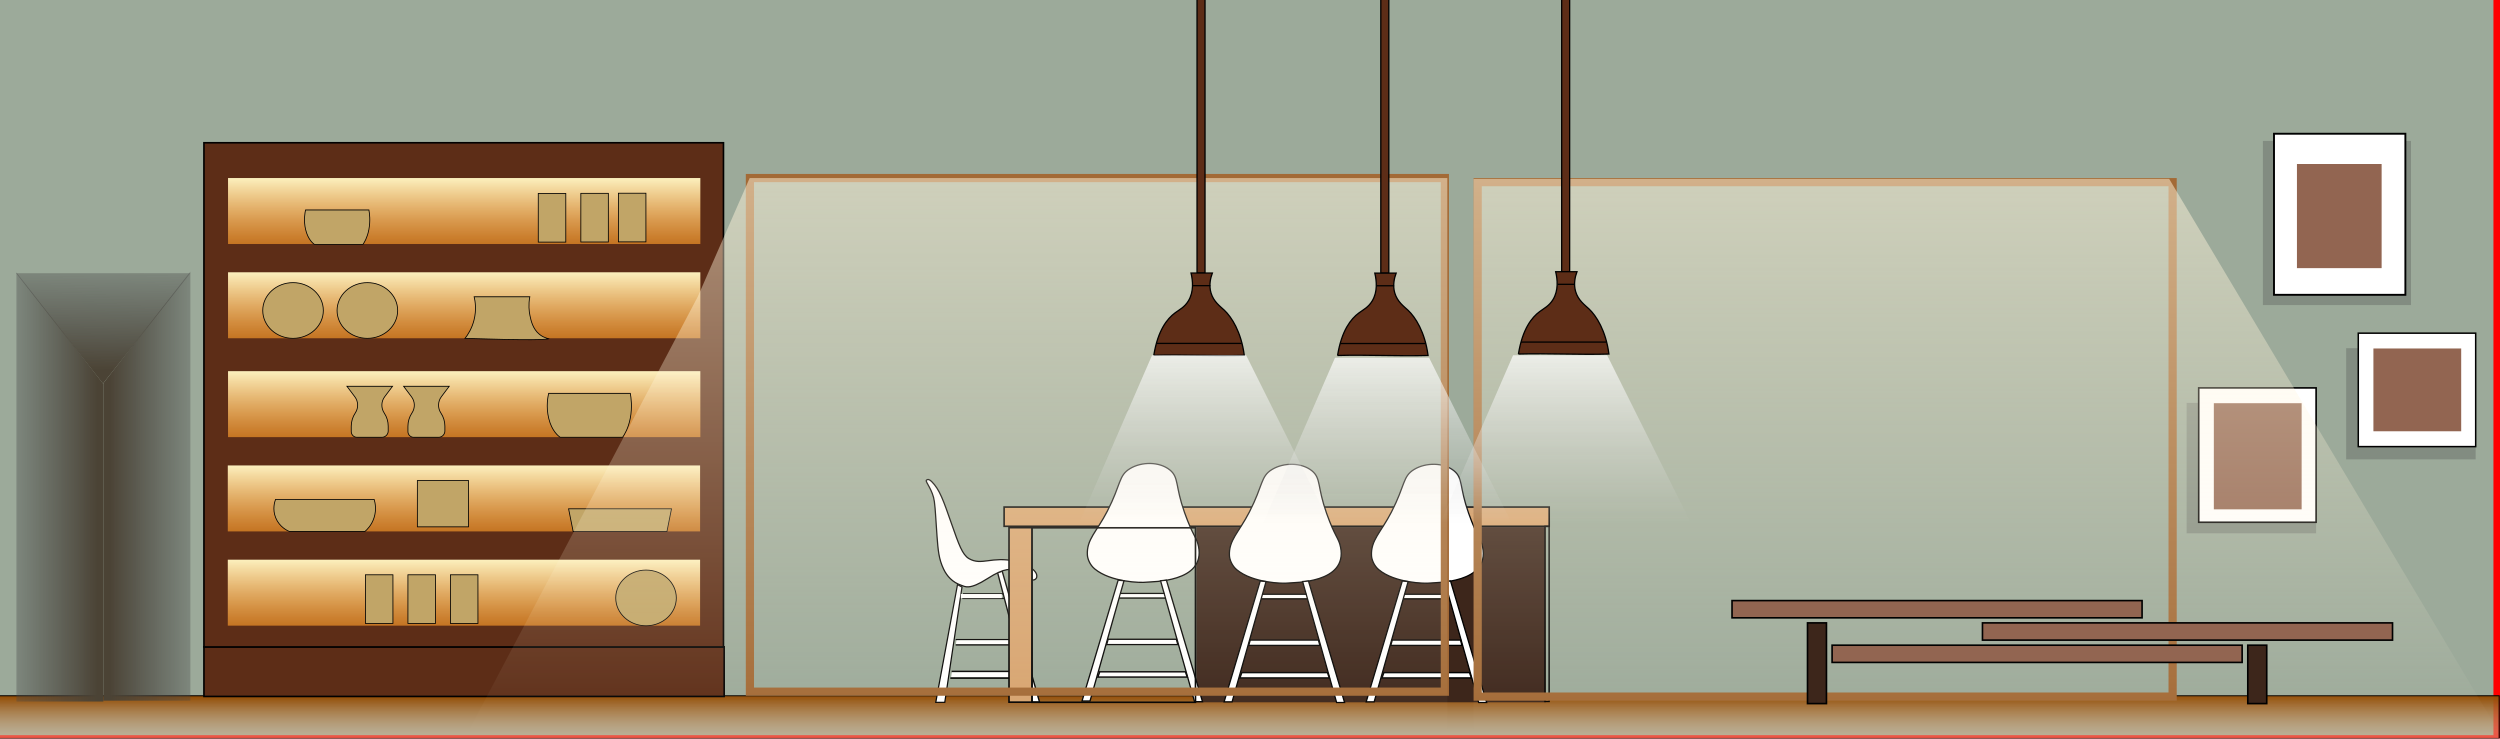
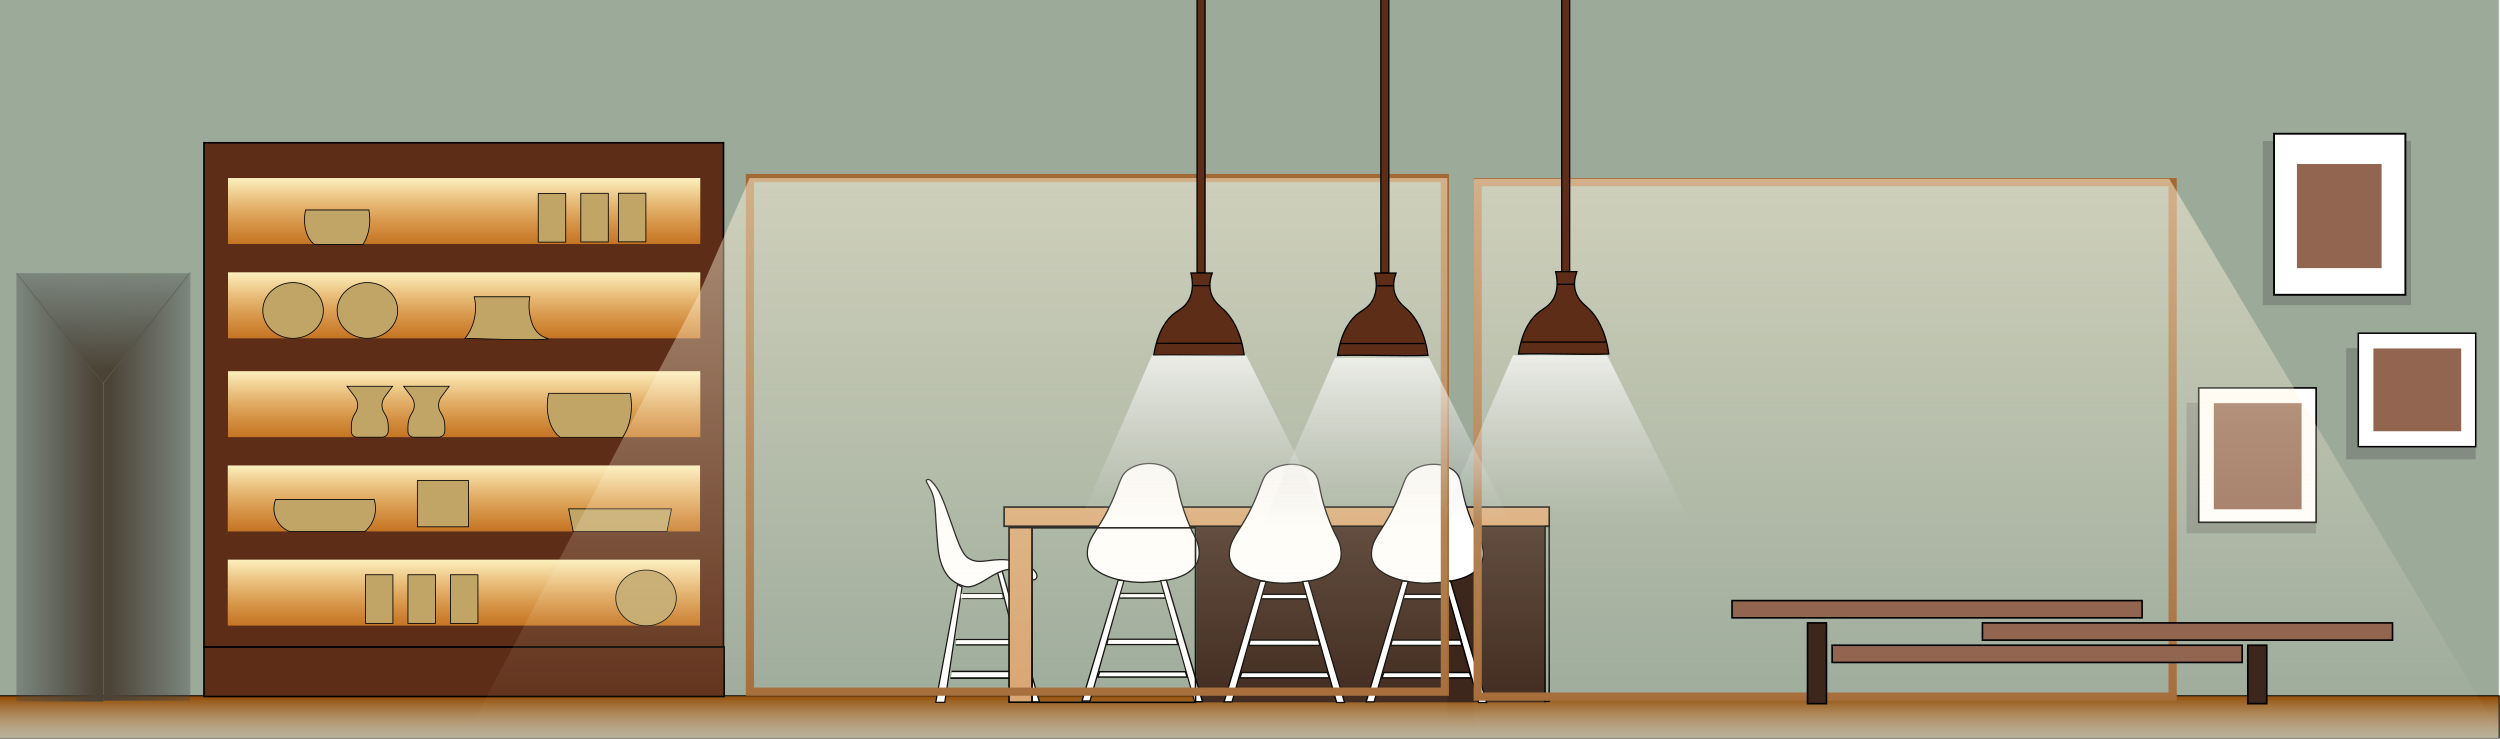
- <svg xmlns="http://www.w3.org/2000/svg" width="3047" height="900" viewBox="0 0 3047 900" fill="none">
-   <g clip-path="url(#clip0_178_132)">
-     <rect width="3047" height="900" fill="#FF0000" />
-     <rect y="-20" width="3039" height="916" fill="#9CAA9A" />
-     <path d="M3046 848H-49.113V900H3046V848Z" fill="url(#paint0_linear_178_132)" stroke="black" stroke-width="1.29" stroke-miterlimit="10" />
-     <path d="M232 331L126 467V854H232V331Z" fill="url(#paint1_linear_178_132)" />
-     <path d="M20 332L126 468V855H20V332Z" fill="url(#paint2_linear_178_132)" />
-     <path d="M231.998 332.965L125.5 467.5L19.5 332.965L231.998 332.965Z" fill="url(#paint3_linear_178_132)" />
-     <path d="M882.61 788.354H248.569V848.818H882.61V788.354Z" fill="#5D2D17" stroke="black" stroke-width="2" stroke-miterlimit="10" />
-     <path d="M881.765 174H248.569V788.516H881.765V174Z" fill="#5D2D17" stroke="black" stroke-width="2" stroke-miterlimit="10" />
-     <path d="M853.572 217H277.934V297.401H853.572V217Z" fill="url(#paint4_linear_178_132)" />
-     <path d="M853.572 331.862H277.934V412.264H853.572V331.862Z" fill="url(#paint5_linear_178_132)" />
-     <path d="M853.572 452.374H277.934V532.775H853.572V452.374Z" fill="url(#paint6_linear_178_132)" />
-     <path d="M853.274 567.284H277.635V647.686H853.274V567.284Z" fill="url(#paint7_linear_178_132)" />
-     <path d="M853.274 682.145H277.635V762.547H853.274V682.145Z" fill="url(#paint8_linear_178_132)" />
-     <path d="M335.966 630.953L335.966 630.953C331.78 620.508 334.848 611.263 335.844 608.663H456.015C457.069 612.103 459.176 620.794 455.906 630.986L456.382 631.139L455.906 630.986C452.993 640.069 447.353 645.582 444.689 647.864H352.864C350.811 647.023 340.622 642.575 335.966 630.953Z" fill="#C1A567" stroke="black" />
-     <path d="M668.786 509.99L668.786 509.99C665.262 495.627 667.874 482.912 668.694 479.432H768.213C769.088 484.083 770.876 496.009 768.136 510.013C765.713 522.356 761.04 529.854 758.815 532.992H682.782C681.005 531.798 672.64 525.717 668.786 509.99Z" fill="#C1A567" stroke="black" />
-     <path d="M383.31 297.974C381.881 296.997 375.472 292.198 372.5 279.892C369.795 268.684 371.753 258.751 372.41 255.897H449.63C450.319 259.625 451.665 268.963 449.554 279.915C447.69 289.584 444.086 295.475 442.349 297.974H383.31Z" fill="#C1A567" stroke="black" />
-     <path d="M647.657 414.024C631.96 414.119 606.392 413.678 566.767 412.422C570.135 408.133 575.102 400.591 577.748 390.035C580.862 377.607 579.2 367.183 577.898 361.695H645.734C643.877 371.592 644.883 379.546 645.85 384.272L645.85 384.272L645.86 384.319C647.14 390.544 649.26 400.851 657.535 407.537L657.536 407.537C660.556 409.974 663.507 411.213 665.686 411.952C666.23 412.136 666.725 412.29 667.159 412.422C667.228 412.443 667.296 412.464 667.362 412.484C667.711 412.59 668.009 412.681 668.259 412.765C668.382 412.806 668.486 412.844 668.575 412.878C668.442 412.925 668.272 412.974 668.058 413.024C667.296 413.203 666.1 413.368 664.387 413.51C660.969 413.793 655.574 413.977 647.657 414.024ZM668.925 413.054C668.925 413.054 668.922 413.052 668.917 413.046C668.923 413.052 668.926 413.054 668.925 413.054ZM668.908 412.721C668.912 412.717 668.914 412.714 668.915 412.715C668.915 412.715 668.913 412.717 668.908 412.721Z" fill="#C1A567" stroke="black" />
-     <path d="M656.045 295.098V235.796H689.584V295.098H656.045Z" fill="#C1A567" stroke="black" />
-     <path d="M707.918 294.949V235.648H741.456V294.949H707.918Z" fill="#C1A567" stroke="black" />
-     <path d="M753.707 294.801V235.5H787.245V294.801H753.707Z" fill="#C1A567" stroke="black" />
-     <path d="M445.373 759.849V700.547H478.911V759.849H445.373Z" fill="#C1A567" stroke="black" />
-     <path d="M497.176 759.849V700.547H530.714V759.849H497.176Z" fill="#C1A567" stroke="black" />
-     <path d="M548.979 759.849V700.547H582.517V759.849H548.979Z" fill="#C1A567" stroke="black" />
-     <path d="M508.685 642.122V585.686H571.008V642.122H508.685Z" fill="#C1A567" stroke="black" />
-     <path d="M812.869 647.863H698.563L692.999 620.146H818.423L812.869 647.863Z" fill="#C1A567" stroke="black" />
-     <path d="M433.055 503.254L433.055 503.254C437.054 497.274 436.834 489.421 432.51 483.672C432.51 483.672 432.51 483.672 432.51 483.672L422.845 470.815H478.41L468.877 483.489L468.877 483.489C464.472 489.35 464.251 497.345 468.321 503.436L468.321 503.437C471.474 508.15 473.146 513.683 473.146 519.357V525.271C473.146 529.536 469.684 532.992 465.406 532.992H435.125C431.244 532.992 428.098 529.851 428.098 525.982V519.58C428.098 513.765 429.821 508.09 433.055 503.254Z" fill="#C1A567" stroke="black" />
-     <path d="M502.133 503.254L502.133 503.254C506.132 497.274 505.911 489.421 501.587 483.672C501.587 483.672 501.587 483.672 501.587 483.672L491.922 470.815H547.487L537.955 483.489L537.955 483.489C533.549 489.35 533.329 497.345 537.399 503.436L537.399 503.437C540.552 508.15 542.224 513.683 542.224 519.357V525.271C542.224 529.536 538.762 532.992 534.484 532.992H504.203C500.322 532.992 497.176 529.851 497.176 525.982V519.58C497.176 513.765 498.898 508.09 502.133 503.254Z" fill="#C1A567" stroke="black" />
-     <path d="M394.075 378.43C394.075 397.147 377.584 412.389 357.153 412.389C336.723 412.389 320.232 397.147 320.232 378.43C320.232 359.712 336.723 344.47 357.153 344.47C377.584 344.47 394.075 359.712 394.075 378.43Z" fill="#C1A567" stroke="black" />
-     <path d="M484.666 378.43C484.666 397.147 468.175 412.389 447.745 412.389C427.314 412.389 410.823 397.147 410.823 378.43C410.823 359.712 427.314 344.47 447.745 344.47C468.175 344.47 484.666 359.712 484.666 378.43Z" fill="#C1A567" stroke="black" />
-     <path d="M824.299 728.765C824.299 747.482 807.808 762.724 787.377 762.724C766.947 762.724 750.456 747.482 750.456 728.765C750.456 710.048 766.947 694.806 787.377 694.806C807.808 694.806 824.299 710.048 824.299 728.765Z" fill="#C1A567" stroke="black" />
-     <path opacity="0.32" d="M2822.88 491.045H2665.04V650H2822.88V491.045Z" fill="#4D4D4D" />
-     <path d="M2822.88 472.773H2679.79V636.535H2822.88V472.773Z" fill="white" stroke="black" stroke-width="2" stroke-miterlimit="10" />
-     <path d="M2805.23 491.435H2698.23V620.78H2805.23V491.435Z" fill="#926551" />
-     <path opacity="0.32" d="M3017.36 424.337H2859.51V559.916H3017.36V424.337Z" fill="#4D4D4D" />
-     <path d="M3017.36 406.065H2874.27V544.324H3017.36V406.065Z" fill="white" stroke="black" stroke-width="1.84" stroke-miterlimit="10" />
-     <path d="M2999.7 424.727H2892.71V525.632H2999.7V424.727Z" fill="#926551" />
-     <path opacity="0.32" d="M2938.53 171.75H2758.03V371.822H2938.53V171.75Z" fill="#4D4D4D" />
-     <path d="M2931.67 163H2771.54V359.316H2931.67V163Z" fill="white" stroke="black" stroke-width="2.32" stroke-miterlimit="10" />
-     <path d="M2902.73 199.886H2799.51V326.808H2902.73V199.886Z" fill="#926551" />
-     <path d="M1883.99 642.438H1458.05V855.952H1883.99V642.438Z" fill="#3D261B" />
-     <path d="M1223.81 617.999V641.443H1888.17V617.999H1223.81Z" fill="#D7A470" stroke="black" stroke-width="2" stroke-miterlimit="10" />
-     <path d="M1498.43 677.386C1497.4 658.261 1509.83 649.176 1522.76 623.985C1539.79 590.816 1536.3 580.755 1550.34 572.199C1564.61 563.5 1586.4 563.551 1598.99 573.815C1610.23 582.981 1605.27 593.051 1616.84 625.6C1627.36 655.192 1631.55 655.304 1633.87 666.868C1642.79 711.368 1576.29 709.752 1570.62 710.565C1563.63 711.561 1526.82 710.565 1507.36 694.387C1501.39 689.418 1498.69 681.949 1498.44 677.396L1498.43 677.386Z" fill="white" stroke="black" stroke-width="1.59" stroke-miterlimit="10" />
-     <path d="M1535.94 708.135L1491.94 855.393H1501.68L1543.08 708.806L1535.94 708.135Z" fill="white" />
-     <path d="M1535.83 707.313L1535.36 707.272L1490.86 856.196H1502.28L1510.51 827.082L1512.79 818.983L1521.94 786.617L1523.77 780.144L1537.72 730.787L1538.16 729.171L1539.32 725.127L1539.76 723.511L1543.86 709.03L1543.88 708.949L1544.12 708.095L1535.83 707.313ZM1493.02 854.591L1536.52 709L1542.05 709.518L1501.07 854.591H1493.02Z" fill="black" />
-     <path d="M1594.79 708.135L1638.79 856.206H1629.05L1587.65 708.806L1594.79 708.135Z" fill="white" />
-     <path d="M1595.61 708.085L1595.56 707.912L1595.37 707.272L1586.6 708.095L1586.95 709.365L1590.93 723.511L1591.38 725.127L1592.51 729.171L1592.97 730.787L1606.85 780.144L1608.66 786.617L1620.04 827.082L1628.28 856.42L1628.44 857.009H1639.87L1595.61 708.085ZM1594.19 709L1637.7 855.404H1629.66L1588.67 709.518L1594.19 709Z" fill="black" />
-     <path d="M1592.5 723.511H1538.98V725.127H1592.5V723.511Z" fill="black" />
-     <path d="M1607.91 780.144H1607.68H1606.84" stroke="black" stroke-width="1.59" stroke-miterlimit="10" />
-     <path d="M1523.77 780.144H1522.93H1522.76" stroke="black" stroke-width="1.59" stroke-miterlimit="10" />
-     <path d="M1592.51 729.171H1538.16L1539.32 725.126H1591.38L1592.51 729.171Z" fill="white" />
-     <path d="M1593.32 729.171H1537.36V730.787H1593.32V729.171Z" fill="black" />
-     <path d="M1608.66 786.617H1521.94L1523.77 780.144H1606.84L1608.66 786.617Z" fill="white" stroke="black" stroke-width="1.59" stroke-miterlimit="10" />
-     <path d="M1620.19 826.249H1511.2L1513.51 819.775H1617.92L1620.19 826.249Z" fill="white" stroke="black" stroke-width="1.79" stroke-miterlimit="10" />
-     <path d="M1609.53 786.617H1609.49H1608.66" stroke="black" stroke-width="1.59" stroke-miterlimit="10" />
-     <path d="M1521.94 786.617H1521.13" stroke="black" stroke-width="1.59" stroke-miterlimit="10" />
-     <path d="M1671.58 677.386C1670.55 658.261 1682.98 649.176 1695.92 623.985C1712.95 590.816 1709.45 580.755 1723.49 572.199C1737.76 563.5 1759.55 563.551 1772.14 573.815C1783.38 582.981 1778.42 593.051 1789.99 625.6C1800.51 655.192 1804.71 655.304 1807.02 666.868C1815.94 711.368 1749.44 709.752 1743.77 710.565C1736.78 711.561 1699.97 710.565 1680.52 694.387C1674.54 689.418 1671.84 681.949 1671.59 677.396L1671.58 677.386Z" fill="white" stroke="black" stroke-width="1.59" stroke-miterlimit="10" />
-     <path d="M1709.1 708.135L1665.1 855.393H1674.83L1716.24 708.806L1709.1 708.135Z" fill="white" />
-     <path d="M1708.98 707.313L1708.52 707.272L1664.02 856.196H1675.43L1683.66 827.082L1685.94 818.983L1695.09 786.617L1696.92 780.144L1710.87 730.787L1711.32 729.171L1712.47 725.127L1712.92 723.511L1717.01 709.03L1717.03 708.949L1717.28 708.095L1708.98 707.313ZM1666.17 854.591L1709.68 709L1715.2 709.518L1674.22 854.591H1666.17Z" fill="black" />
-     <path d="M1767.94 708.135L1811.94 856.206H1802.2L1760.8 708.806L1767.94 708.135Z" fill="white" />
-     <path d="M1768.76 708.085L1768.71 707.912L1768.52 707.272L1759.75 708.095L1760.1 709.365L1764.08 723.511L1764.54 725.127L1765.67 729.171L1766.12 730.787L1780 780.144L1781.81 786.617L1793.19 827.082L1801.43 856.42L1801.59 857.009H1813.02L1768.76 708.085ZM1767.35 709L1810.85 855.404H1802.81L1761.83 709.518L1767.35 709Z" fill="black" />
-     <path d="M1765.66 723.511H1712.13V725.127H1765.66V723.511Z" fill="black" />
-     <path d="M1781.07 780.144H1780.83H1780" stroke="black" stroke-width="1.59" stroke-miterlimit="10" />
-     <path d="M1696.92 780.144H1696.08H1695.92" stroke="black" stroke-width="1.59" stroke-miterlimit="10" />
-     <path d="M1765.67 729.171H1711.32L1712.47 725.126H1764.54L1765.67 729.171Z" fill="white" />
-     <path d="M1766.47 729.171H1710.51V730.787H1766.47V729.171Z" fill="black" />
-     <path d="M1781.81 786.617H1695.09L1696.92 780.144H1780L1781.81 786.617Z" fill="white" stroke="black" stroke-width="1.59" stroke-miterlimit="10" />
-     <path d="M1793.34 826.249H1684.36L1686.66 819.775H1791.07L1793.34 826.249Z" fill="white" stroke="black" stroke-width="1.79" stroke-miterlimit="10" />
-     <path d="M1782.69 786.617H1782.64H1781.81" stroke="black" stroke-width="1.59" stroke-miterlimit="10" />
-     <path d="M1695.09 786.617H1694.29" stroke="black" stroke-width="1.59" stroke-miterlimit="10" />
-     <path d="M1325.28 676.371C1324.25 657.246 1336.68 648.162 1349.61 622.97C1366.64 589.801 1363.15 579.741 1377.18 571.184C1391.45 562.486 1413.25 562.537 1425.84 572.8C1437.07 581.966 1432.11 592.037 1443.69 624.586C1454.21 654.178 1458.4 654.289 1460.72 665.854C1469.64 710.353 1403.14 708.737 1397.46 709.55C1390.48 710.546 1353.67 709.55 1334.21 693.372C1328.23 688.403 1325.53 680.934 1325.29 676.382L1325.28 676.371Z" fill="white" stroke="black" stroke-width="1.59" stroke-miterlimit="10" />
-     <path d="M1362.79 707.119L1318.79 854.377H1328.53L1369.93 707.79L1362.79 707.119Z" fill="white" />
-     <path d="M1362.68 706.297L1362.21 706.256L1317.71 855.18H1329.13L1337.36 826.066L1339.64 817.967L1348.79 785.601L1350.62 779.128L1364.56 729.771L1365.01 728.155L1366.16 724.111L1366.61 722.495L1370.71 708.014L1370.73 707.933L1370.97 707.079L1362.68 706.297ZM1319.87 853.575L1363.37 707.983L1368.89 708.502L1327.92 853.575H1319.87Z" fill="black" />
-     <path d="M1421.63 707.119L1465.63 855.19H1455.9L1414.49 707.79L1421.63 707.119Z" fill="white" />
-     <path d="M1422.46 707.069L1422.41 706.896L1422.21 706.256L1413.44 707.079L1413.8 708.349L1417.77 722.495L1418.23 724.111L1419.36 728.155L1419.82 729.771L1433.69 779.128L1435.51 785.601L1446.88 826.066L1455.12 855.404L1455.29 855.993H1466.71L1422.46 707.069ZM1421.04 707.983L1464.54 854.387H1456.51L1415.52 708.502L1421.04 707.983Z" fill="black" />
-     <path d="M1419.35 722.495H1365.83V724.11H1419.35V722.495Z" fill="black" />
-     <path d="M1434.76 779.127H1434.53H1433.69" stroke="black" stroke-width="1.59" stroke-miterlimit="10" />
-     <path d="M1350.62 779.127H1349.78H1349.61" stroke="black" stroke-width="1.59" stroke-miterlimit="10" />
-     <path d="M1419.36 728.155H1365.01L1366.16 724.11H1418.23L1419.36 728.155Z" fill="white" />
-     <path d="M1420.17 728.155H1364.21V729.771H1420.17V728.155Z" fill="black" />
-     <path d="M1435.51 785.6H1348.79L1350.62 779.127H1433.69L1435.51 785.6Z" fill="white" stroke="black" stroke-width="1.59" stroke-miterlimit="10" />
-     <path d="M1447.04 825.232H1338.05L1340.35 818.759H1444.76L1447.04 825.232Z" fill="white" stroke="black" stroke-width="1.79" stroke-miterlimit="10" />
-     <path d="M1436.38 785.601H1436.34H1435.51" stroke="black" stroke-width="1.59" stroke-miterlimit="10" />
-     <path d="M1348.79 785.601H1347.98" stroke="black" stroke-width="1.59" stroke-miterlimit="10" />
-     <path d="M1221.49 696.206L1266.96 855.597H1257.23L1215.82 697.73L1221.49 696.206Z" fill="white" />
-     <path d="M1222.3 695.982L1222.07 695.189L1214.8 697.141L1236.2 778.741L1236.63 780.357L1237.9 785.215L1238.33 786.83L1246.34 817.398L1246.85 819.369L1248.46 825.487L1248.98 827.468L1256.58 856.44H1268.06L1222.3 695.982ZM1220.91 697.222L1265.85 854.774H1257.87L1216.84 698.319L1220.91 697.222Z" fill="black" />
-     <path d="M1173.65 723.714H1223.12" stroke="black" stroke-width="1.59" stroke-miterlimit="10" />
-     <path d="M1237.72 778.742H1164.73V780.357H1237.72V778.742Z" fill="black" />
-     <path d="M1247.44 817.398H1159.86V819.37H1247.44V817.398Z" fill="black" />
-     <path d="M1248.46 825.487H1159.2L1160.08 819.369H1246.85L1248.46 825.487Z" fill="white" />
-     <path d="M1249.06 825.486H1158.24V827.468H1249.06V825.486Z" fill="black" />
-     <path d="M1172.83 729.385H1224.74" stroke="black" stroke-width="1.59" stroke-miterlimit="10" />
-     <path d="M1237.9 785.215H1165.02L1165.73 780.357H1236.63L1237.9 785.215Z" fill="white" />
-     <path d="M1239.34 785.215H1164.73V786.831H1239.34V785.215Z" fill="black" />
-     <path d="M1150.13 693.777C1144.23 681.451 1143.34 670.821 1142.02 653.322C1139.96 625.803 1140.4 624.198 1138.79 611.251C1137.03 597.248 1127.43 586.974 1129.06 585.359C1130.84 583.58 1133.04 584.474 1135.55 586.974C1145.27 596.679 1149.65 609.534 1159.88 638.76C1168.61 663.697 1172.97 676.166 1180.96 680.831C1196.48 689.875 1208.53 677.599 1237.73 684.062C1241.01 684.794 1263.22 691.613 1263.68 701.866C1263.79 704.427 1262.56 706.002 1260.44 706.723C1256.77 707.973 1247.65 700.779 1240.98 697.019C1232.92 692.476 1224.28 691.846 1203.67 705.108C1181.19 719.578 1176.25 714.904 1171.23 713.197C1160.93 709.701 1154.22 702.293 1150.14 693.777H1150.13Z" fill="white" stroke="black" stroke-width="1.55" stroke-miterlimit="10" />
-     <path d="M1151.5 856L1172.5 715.5L1167 712.5L1140.5 856H1151.5Z" fill="white" stroke="black" stroke-width="1.5" />
-     <rect x="1171" y="724" width="50" height="5" fill="white" />
-     <path d="M1457.05 643.282H1257.84V855.953H1457.05V643.282Z" stroke="black" stroke-width="2" stroke-miterlimit="10" />
-     <path d="M1257.67 643.119H1229.79V855.789H1257.67V643.119Z" fill="#D7A470" stroke="black" stroke-width="2" stroke-miterlimit="10" />
-     <path d="M1882.98 854.937H1888.07V641.534H1882.98V854.937Z" stroke="black" stroke-width="1.75" stroke-miterlimit="10" />
-     <rect x="913.995" y="217" width="847" height="626" stroke="#A36A36" stroke-width="10" />
-     <rect x="1801" y="222" width="847" height="627" stroke="#A36A36" stroke-width="10" />
-     <path d="M1796 218H2643.76L3047.99 896H1796V218Z" fill="url(#paint9_linear_178_132)" fill-opacity="0.51" />
-     <path d="M913.72 217H1764V896H568.5L850.495 361.5L913.72 217Z" fill="url(#paint10_linear_178_132)" fill-opacity="0.51" />
-     <path d="M1468.67 -7.866H1458.95V332.774H1468.67V-7.866Z" fill="#5D2D17" stroke="black" stroke-width="1.6" stroke-miterlimit="10" />
-     <path d="M1406.24 433.103C1411.22 402.475 1422.56 388.452 1432.19 381.318C1437.47 377.405 1443.72 374.469 1448.4 366.756C1455.24 355.496 1453.84 342.153 1451.64 332.774H1477.6C1475.36 338.8 1473.21 347.722 1475.98 357.051C1479.13 367.67 1487.02 373.239 1492.19 378.086C1501 386.338 1512.77 404.396 1516.52 433.103C1480.3 434.181 1442.46 432.026 1406.23 433.103H1406.24Z" fill="#5D2D17" stroke="black" stroke-width="1.59" stroke-miterlimit="10" />
-     <path d="M1409.49 418.542H1513.28" stroke="black" stroke-width="1.59" stroke-miterlimit="10" />
-     <path d="M1454.09 348.15H1475.17" stroke="black" stroke-width="1.59" stroke-miterlimit="10" />
-     <path d="M1227 840L1404.13 433H1518.78L1722 840H1227Z" fill="url(#paint11_linear_178_132)" fill-opacity="0.7" />
-     <path d="M1450 843L1627.13 436H1741.78L1945 843H1450Z" fill="url(#paint12_linear_178_132)" fill-opacity="0.7" />
-     <path d="M1667 840L1844.13 433H1958.78L2162 840H1667Z" fill="url(#paint13_linear_178_132)" fill-opacity="0.7" />
-     <path d="M1692.67 -7.726H1682.94V332.915H1692.67V-7.726Z" fill="#5D2D17" stroke="black" stroke-width="1.6" stroke-miterlimit="10" />
-     <path d="M1630.23 433.244C1635.21 402.616 1646.56 388.592 1656.18 381.458C1661.47 377.546 1667.71 374.609 1672.4 366.896C1679.23 355.637 1677.84 342.294 1675.64 332.915H1701.59C1699.36 338.941 1697.2 347.863 1699.97 357.192C1703.13 367.811 1711.01 373.38 1716.19 378.227C1725 386.478 1736.76 404.536 1740.52 433.244C1704.3 434.321 1666.45 432.167 1630.22 433.244H1630.23Z" fill="#5D2D17" stroke="black" stroke-width="1.59" stroke-miterlimit="10" />
-     <path d="M1633.47 418.683H1737.28" stroke="black" stroke-width="1.59" stroke-miterlimit="10" />
-     <path d="M1678.07 348.291H1699.16" stroke="black" stroke-width="1.59" stroke-miterlimit="10" />
-     <path d="M1913.09 -9.482H1903.37V331.158H1913.09V-9.482Z" fill="#5D2D17" stroke="black" stroke-width="1.6" stroke-miterlimit="10" />
-     <path d="M1850.66 431.488C1855.64 400.859 1866.98 386.836 1876.61 379.702C1881.89 375.79 1888.14 372.853 1892.82 365.14C1899.66 353.88 1898.26 340.538 1896.06 331.158H1922.01C1919.78 337.184 1917.63 346.107 1920.4 355.435C1923.55 366.055 1931.44 371.623 1936.61 376.471C1945.42 384.722 1957.19 402.78 1960.94 431.488C1924.72 432.565 1886.88 430.411 1850.65 431.488H1850.66Z" fill="#5D2D17" stroke="black" stroke-width="1.59" stroke-miterlimit="10" />
-     <path d="M1853.9 416.926H1957.7" stroke="black" stroke-width="1.59" stroke-miterlimit="10" />
-     <path d="M1898.5 346.534H1919.58" stroke="black" stroke-width="1.59" stroke-miterlimit="10" />
-     <rect x="2111" y="732" width="499.762" height="20.997" fill="#926551" stroke="black" stroke-width="2" />
-     <rect x="2416.24" y="759.179" width="499.762" height="20.997" fill="#926551" stroke="black" stroke-width="2" />
-     <path d="M2232.96 786.357H2732.72V807.355H2232.96V786.357Z" fill="#926551" stroke="black" stroke-width="2" />
-     <rect x="2202.99" y="759.179" width="23.088" height="98.352" fill="#3D261B" stroke="black" stroke-width="2" />
-     <rect x="2739.6" y="786.357" width="23.088" height="71.174" fill="#3D261B" stroke="black" stroke-width="2" />
+ <svg xmlns="http://www.w3.org/2000/svg" xmlns:xlink="http://www.w3.org/1999/xlink" version="1.1" id="Layer_1" x="0px" y="0px" viewBox="0 0 3047 900" style="enable-background:new 0 0 3047 900;" xml:space="preserve">
+   <style type="text/css">
+ 	.st0{clip-path:url(#SVGID_00000142855984454566922370000001657993471110238388_);}
+ 	.st1{fill:#9CAA9A;}
+ 	
+ 		.st2{fill:url(#SVGID_00000176723168835615798520000000713456565883897275_);stroke:#000000;stroke-width:1.29;stroke-miterlimit:10;}
+ 	.st3{fill:url(#SVGID_00000126284898203874493570000008757202316543560631_);}
+ 	.st4{fill:url(#SVGID_00000003800905737949357740000002034461416407371708_);}
+ 	.st5{fill:url(#SVGID_00000000902160579129489510000015281626091656094882_);}
+ 	.st6{fill:#5D2D17;stroke:#000000;stroke-width:2;stroke-miterlimit:10;}
+ 	.st7{fill:url(#SVGID_00000026138263973791002140000014121959924906966173_);}
+ 	.st8{fill:url(#SVGID_00000088094712662580423780000006305511804574956705_);}
+ 	.st9{fill:url(#SVGID_00000169549453738495379640000018258748134767124639_);}
+ 	.st10{fill:url(#SVGID_00000065779445114459069590000013238033936822299054_);}
+ 	.st11{fill:url(#SVGID_00000131328309052857177410000000794158596262749629_);}
+ 	.st12{fill:#C1A567;stroke:#000000;}
+ 	.st13{opacity:0.32;fill:#4D4D4D;enable-background:new    ;}
+ 	.st14{fill:#FFFFFF;stroke:#000000;stroke-width:2;stroke-miterlimit:10;}
+ 	.st15{fill:#926551;}
+ 	.st16{fill:#FFFFFF;stroke:#000000;stroke-width:1.84;stroke-miterlimit:10;}
+ 	.st17{fill:#FFFFFF;stroke:#000000;stroke-width:2.32;stroke-miterlimit:10;}
+ 	.st18{fill:#3D261B;}
+ 	.st19{fill:#D7A470;stroke:#000000;stroke-width:2;stroke-miterlimit:10;}
+ 	.st20{fill:#FFFFFF;stroke:#000000;stroke-width:1.59;stroke-miterlimit:10;}
+ 	.st21{fill:#FFFFFF;}
+ 	.st22{fill:none;stroke:#000000;stroke-width:1.59;stroke-miterlimit:10;}
+ 	.st23{fill:#FFFFFF;stroke:#000000;stroke-width:1.79;stroke-miterlimit:10;}
+ 	.st24{fill:#FFFFFF;stroke:#000000;stroke-width:1.55;stroke-miterlimit:10;}
+ 	.st25{fill:#FFFFFF;stroke:#000000;stroke-width:1.5;}
+ 	.st26{fill:none;stroke:#000000;stroke-width:2;stroke-miterlimit:10;}
+ 	.st27{fill:none;stroke:#000000;stroke-width:1.75;stroke-miterlimit:10;}
+ 	.st28{fill:none;stroke:#A36A36;stroke-width:10;}
+ 	.st29{fill:url(#SVGID_00000008836554882860679890000000463280972123847345_);fill-opacity:0.51;}
+ 	.st30{fill:url(#SVGID_00000157995384191135017320000001296647298817480361_);fill-opacity:0.51;}
+ 	.st31{fill:#5D2D17;stroke:#000000;stroke-width:1.6;stroke-miterlimit:10;}
+ 	.st32{fill:#5D2D17;stroke:#000000;stroke-width:1.59;stroke-miterlimit:10;}
+ 	.st33{fill:url(#SVGID_00000009582058284525837880000003837357629622824614_);fill-opacity:0.7;}
+ 	.st34{fill:url(#SVGID_00000098917783474458567250000013504411771465124993_);fill-opacity:0.7;}
+ 	.st35{fill:url(#SVGID_00000132051015477849673210000009824537791417897868_);fill-opacity:0.7;}
+ 	.st36{fill:#926551;stroke:#000000;stroke-width:2;}
+ 	.st37{fill:#3D261B;stroke:#000000;stroke-width:2;}
+ </style>
+   <g>
+     <defs>
+       <rect id="SVGID_1_" y="0" width="3047" height="900" />
+     </defs>
+     <clipPath id="SVGID_00000179630761253805672430000001540138011443989663_">
+       <use xlink:href="#SVGID_1_" style="overflow:visible;" />
+     </clipPath>
+     <g style="clip-path:url(#SVGID_00000179630761253805672430000001540138011443989663_);">
+       <rect y="-16.6" class="st1" width="3045.4" height="916" />
+       <linearGradient id="SVGID_00000140005918855429115070000008667452723203082171_" gradientUnits="userSpaceOnUse" x1="1498.444" y1="49.89" x2="1498.444" y2="-2.11" gradientTransform="matrix(1 0 0 -1 0 897.8898)">
+         <stop offset="0" style="stop-color:#904900" />
+         <stop offset="1" style="stop-color:#DBBC9D;stop-opacity:0.45" />
+       </linearGradient>
+       <path style="fill:url(#SVGID_00000140005918855429115070000008667452723203082171_);stroke:#000000;stroke-width:1.29;stroke-miterlimit:10;" d="    M3046,848H-49.1v52H3046V848z" />
+       <linearGradient id="SVGID_00000044866976201034346800000014893187731111574451_" gradientUnits="userSpaceOnUse" x1="232" y1="305.39" x2="133.285" y2="305.39" gradientTransform="matrix(1 0 0 -1 0 897.8898)">
+         <stop offset="0" style="stop-color:#454545;stop-opacity:0.35" />
+         <stop offset="1" style="stop-color:#4B4335" />
+       </linearGradient>
+       <path style="fill:url(#SVGID_00000044866976201034346800000014893187731111574451_);" d="M232,331L126,467v387h106V331z" />
+       <linearGradient id="SVGID_00000029047244461983026280000007019797712592290178_" gradientUnits="userSpaceOnUse" x1="20" y1="304.39" x2="118.715" y2="304.39" gradientTransform="matrix(1 0 0 -1 0 897.8898)">
+         <stop offset="0" style="stop-color:#454545;stop-opacity:0.35" />
+         <stop offset="1" style="stop-color:#4B4335" />
+       </linearGradient>
+       <path style="fill:url(#SVGID_00000029047244461983026280000007019797712592290178_);" d="M20,332l106,136v387H20V332z" />
+       <linearGradient id="SVGID_00000163767005198122343350000016327970939007902368_" gradientUnits="userSpaceOnUse" x1="125.758" y1="565.91" x2="124.647" y2="446.123" gradientTransform="matrix(1 0 0 -1 0 897.8898)">
+         <stop offset="0" style="stop-color:#454545;stop-opacity:0.35" />
+         <stop offset="1" style="stop-color:#4B4335" />
+       </linearGradient>
+       <path style="fill:url(#SVGID_00000163767005198122343350000016327970939007902368_);" d="M232,333L125.5,467.5L19.5,333H232z" />
+       <path class="st6" d="M882.6,788.4h-634v60.5h634V788.4z" />
+       <path class="st6" d="M881.8,174H248.6v614.5h633.2V174z" />
+       <linearGradient id="SVGID_00000109744074233025296820000000377886162252946074_" gradientUnits="userSpaceOnUse" x1="565.753" y1="680.89" x2="565.753" y2="600.489" gradientTransform="matrix(1 0 0 -1 0 897.8898)">
+         <stop offset="0" style="stop-color:#FCF0BE" />
+         <stop offset="1" style="stop-color:#FF9D2A;stop-opacity:0.64" />
+       </linearGradient>
+       <path style="fill:url(#SVGID_00000109744074233025296820000000377886162252946074_);" d="M853.6,217H277.9v80.4h575.6V217z" />
+       <linearGradient id="SVGID_00000106137824131213780490000007314674301261929141_" gradientUnits="userSpaceOnUse" x1="565.753" y1="566.028" x2="565.753" y2="485.626" gradientTransform="matrix(1 0 0 -1 0 897.8898)">
+         <stop offset="0" style="stop-color:#FCF0BE" />
+         <stop offset="1" style="stop-color:#FF9D2A;stop-opacity:0.64" />
+       </linearGradient>
+       <path style="fill:url(#SVGID_00000106137824131213780490000007314674301261929141_);" d="M853.6,331.9H277.9v80.4h575.6V331.9z" />
+       <linearGradient id="SVGID_00000107560142972344520690000000452708639790466999_" gradientUnits="userSpaceOnUse" x1="565.753" y1="445.516" x2="565.753" y2="365.115" gradientTransform="matrix(1 0 0 -1 0 897.8898)">
+         <stop offset="0" style="stop-color:#FCF0BE" />
+         <stop offset="1" style="stop-color:#FF9D2A;stop-opacity:0.64" />
+       </linearGradient>
+       <path style="fill:url(#SVGID_00000107560142972344520690000000452708639790466999_);" d="M853.6,452.4H277.9v80.4h575.6V452.4z" />
+       <linearGradient id="SVGID_00000018915162532489906810000009838442367790266766_" gradientUnits="userSpaceOnUse" x1="565.455" y1="330.606" x2="565.455" y2="250.204" gradientTransform="matrix(1 0 0 -1 0 897.8898)">
+         <stop offset="0" style="stop-color:#FCF0BE" />
+         <stop offset="1" style="stop-color:#FF9D2A;stop-opacity:0.64" />
+       </linearGradient>
+       <path style="fill:url(#SVGID_00000018915162532489906810000009838442367790266766_);" d="M853.3,567.3H277.6v80.4h575.6V567.3z" />
+       <linearGradient id="SVGID_00000092421902601944328090000008276422584105201546_" gradientUnits="userSpaceOnUse" x1="565.455" y1="215.745" x2="565.455" y2="135.343" gradientTransform="matrix(1 0 0 -1 0 897.8898)">
+         <stop offset="0" style="stop-color:#FCF0BE" />
+         <stop offset="1" style="stop-color:#FF9D2A;stop-opacity:0.64" />
+       </linearGradient>
+       <path style="fill:url(#SVGID_00000092421902601944328090000008276422584105201546_);" d="M853.3,682.1H277.6v80.4h575.6V682.1z" />
+       <path class="st12" d="M336,631L336,631c-4.2-10.4-1.1-19.7-0.1-22.3H456c1.1,3.4,3.2,12.1-0.1,22.3l0.5,0.2l-0.5-0.2    c-2.9,9.1-8.6,14.6-11.2,16.9h-91.8C350.8,647,340.6,642.6,336,631z" />
+       <path class="st12" d="M668.8,510L668.8,510c-3.5-14.4-0.9-27.1-0.1-30.6h99.5c0.9,4.7,2.7,16.6-0.1,30.6    c-2.4,12.3-7.1,19.8-9.3,23h-76C681,531.8,672.6,525.7,668.8,510z" />
+       <path class="st12" d="M383.3,298c-1.4-1-7.8-5.8-10.8-18.1c-2.7-11.2-0.7-21.1-0.1-24h77.2c0.7,3.7,2,13.1-0.1,24    c-1.9,9.7-5.5,15.6-7.2,18.1H383.3z" />
+       <path class="st12" d="M647.7,414c-15.7,0.1-41.3-0.3-80.9-1.6c3.4-4.3,8.3-11.8,11-22.4c3.1-12.4,1.5-22.9,0.2-28.3h67.8    c-1.9,9.9-0.9,17.9,0.1,22.6l0,0l0,0c1.3,6.2,3.4,16.5,11.7,23.2h0c3,2.4,6,3.7,8.1,4.4c0.5,0.2,1,0.3,1.5,0.5    c0.1,0,0.1,0,0.2,0.1c0.3,0.1,0.6,0.2,0.9,0.3c0.1,0,0.2,0.1,0.3,0.1c-0.1,0-0.3,0.1-0.5,0.1c-0.8,0.2-2,0.3-3.7,0.5    C661,413.8,655.6,414,647.7,414z M668.9,413.1C668.9,413.1,668.9,413.1,668.9,413.1C668.9,413.1,668.9,413.1,668.9,413.1z     M668.9,412.7C668.9,412.7,668.9,412.7,668.9,412.7C668.9,412.7,668.9,412.7,668.9,412.7z" />
+       <path class="st12" d="M656,295.1v-59.3h33.5v59.3H656z" />
+       <path class="st12" d="M707.9,294.9v-59.3h33.5v59.3H707.9z" />
+       <path class="st12" d="M753.7,294.8v-59.3h33.5v59.3H753.7z" />
+       <path class="st12" d="M445.4,759.8v-59.3h33.5v59.3H445.4z" />
+       <path class="st12" d="M497.2,759.8v-59.3h33.5v59.3H497.2z" />
+       <path class="st12" d="M549,759.8v-59.3h33.5v59.3H549z" />
+       <path class="st12" d="M508.7,642.1v-56.4H571v56.4H508.7z" />
+       <path class="st12" d="M812.9,647.9H698.6l-5.6-27.7h125.4L812.9,647.9z" />
+       <path class="st12" d="M433.1,503.3L433.1,503.3c4-6,3.8-13.8-0.5-19.6l0,0l-9.7-12.9h55.6l-9.5,12.7l0,0    c-4.4,5.9-4.6,13.9-0.6,19.9v0c3.2,4.7,4.8,10.2,4.8,15.9v5.9c0,4.3-3.5,7.7-7.7,7.7h-30.3c-3.9,0-7-3.1-7-7v-6.4    C428.1,513.8,429.8,508.1,433.1,503.3z" />
+       <path class="st12" d="M502.1,503.3L502.1,503.3c4-6,3.8-13.8-0.5-19.6l0,0l-9.7-12.9h55.6l-9.5,12.7l0,0    c-4.4,5.9-4.6,13.9-0.6,19.9v0c3.2,4.7,4.8,10.2,4.8,15.9v5.9c0,4.3-3.5,7.7-7.7,7.7h-30.3c-3.9,0-7-3.1-7-7v-6.4    C497.2,513.8,498.9,508.1,502.1,503.3z" />
+       <path class="st12" d="M394.1,378.4c0,18.7-16.5,34-36.9,34c-20.4,0-36.9-15.2-36.9-34c0-18.7,16.5-34,36.9-34    C377.6,344.5,394.1,359.7,394.1,378.4z" />
+       <path class="st12" d="M484.7,378.4c0,18.7-16.5,34-36.9,34c-20.4,0-36.9-15.2-36.9-34c0-18.7,16.5-34,36.9-34    C468.2,344.5,484.7,359.7,484.7,378.4z" />
+       <path class="st12" d="M824.3,728.8c0,18.7-16.5,34-36.9,34c-20.4,0-36.9-15.2-36.9-34c0-18.7,16.5-34,36.9-34    C807.8,694.8,824.3,710,824.3,728.8z" />
+       <path class="st13" d="M2822.9,491H2665v159h157.8V491z" />
+       <path class="st14" d="M2822.9,472.8h-143.1v163.8h143.1V472.8z" />
+       <path class="st15" d="M2805.2,491.4h-107v129.3h107V491.4z" />
+       <path class="st13" d="M3017.4,424.3h-157.9v135.6h157.9V424.3z" />
+       <path class="st16" d="M3017.4,406.1h-143.1v138.3h143.1V406.1z" />
+       <path class="st15" d="M2999.7,424.7h-107v100.9h107V424.7z" />
+       <path class="st13" d="M2938.5,171.8H2758v200.1h180.5V171.8z" />
+       <path class="st17" d="M2931.7,163h-160.1v196.3h160.1V163z" />
+       <path class="st15" d="M2902.7,199.9h-103.2v126.9h103.2V199.9z" />
+       <path class="st18" d="M1884,642.4h-425.9V856H1884V642.4z" />
+       <path class="st19" d="M1223.8,618v23.4h664.4V618H1223.8z" />
+       <path class="st20" d="M1498.4,677.4c-1-19.1,11.4-28.2,24.3-53.4c17-33.2,13.5-43.2,27.6-51.8c14.3-8.7,36.1-8.6,48.7,1.6    c11.2,9.2,6.3,19.2,17.8,51.8c10.5,29.6,14.7,29.7,17,41.3c8.9,44.5-57.6,42.9-63.2,43.7c-7,1-43.8,0-63.3-16.2    C1501.4,689.4,1498.7,681.9,1498.4,677.4L1498.4,677.4z" />
+       <path class="st21" d="M1535.9,708.1l-44,147.3h9.7l41.4-146.6L1535.9,708.1z" />
+       <path d="M1535.8,707.3l-0.5,0l-44.5,148.9h11.4l8.2-29.1l2.3-8.1l9.1-32.4l1.8-6.5l13.9-49.4l0.4-1.6l1.2-4l0.4-1.6l4.1-14.5    l0-0.1l0.2-0.9L1535.8,707.3z M1493,854.6l43.5-145.6l5.5,0.5l-41,145.1H1493z" />
+       <path class="st21" d="M1594.8,708.1l44,148.1h-9.7l-41.4-147.4L1594.8,708.1z" />
+       <path d="M1595.6,708.1l0-0.2l-0.2-0.6l-8.8,0.8l0.3,1.3l4,14.1l0.4,1.6l1.1,4l0.5,1.6l13.9,49.4l1.8,6.5l11.4,40.5l8.2,29.3    l0.2,0.6h11.4L1595.6,708.1z M1594.2,709l43.5,146.4h-8l-41-145.9L1594.2,709z" />
+       <path d="M1592.5,723.5H1539v1.6h53.5V723.5z" />
+       <path class="st22" d="M1607.9,780.1h-0.2h-0.8" />
+       <path class="st22" d="M1523.8,780.1h-0.8h-0.2" />
+       <path class="st21" d="M1592.5,729.2h-54.3l1.2-4h52.1L1592.5,729.2z" />
+       <path d="M1593.3,729.2h-56v1.6h56V729.2z" />
+       <path class="st20" d="M1608.7,786.6h-86.7l1.8-6.5h83.1L1608.7,786.6z" />
+       <path class="st23" d="M1620.2,826.2h-109l2.3-6.5h104.4L1620.2,826.2z" />
+       <path class="st22" d="M1609.5,786.6L1609.5,786.6h-0.9" />
+       <path class="st22" d="M1521.9,786.6h-0.8" />
+       <path class="st20" d="M1671.6,677.4c-1-19.1,11.4-28.2,24.3-53.4c17-33.2,13.5-43.2,27.6-51.8c14.3-8.7,36.1-8.6,48.7,1.6    c11.2,9.2,6.3,19.2,17.8,51.8c10.5,29.6,14.7,29.7,17,41.3c8.9,44.5-57.6,42.9-63.2,43.7c-7,1-43.8,0-63.2-16.2    C1674.5,689.4,1671.8,681.9,1671.6,677.4L1671.6,677.4z" />
+       <path class="st21" d="M1709.1,708.1l-44,147.3h9.7l41.4-146.6L1709.1,708.1z" />
+       <path d="M1709,707.3l-0.5,0L1664,856.2h11.4l8.2-29.1l2.3-8.1l9.2-32.4l1.8-6.5l13.9-49.4l0.4-1.6l1.2-4l0.5-1.6l4.1-14.5l0-0.1    l0.2-0.9L1709,707.3z M1666.2,854.6l43.5-145.6l5.5,0.5l-41,145.1H1666.2z" />
+       <path class="st21" d="M1767.9,708.1l44,148.1h-9.7l-41.4-147.4L1767.9,708.1z" />
+       <path d="M1768.8,708.1l-0.1-0.2l-0.2-0.6l-8.8,0.8l0.3,1.3l4,14.1l0.5,1.6l1.1,4l0.4,1.6l13.9,49.4l1.8,6.5l11.4,40.5l8.2,29.3    l0.2,0.6h11.4L1768.8,708.1z M1767.3,709l43.5,146.4h-8l-41-145.9L1767.3,709z" />
+       <path d="M1765.7,723.5h-53.5v1.6h53.5V723.5z" />
+       <path class="st22" d="M1781.1,780.1h-0.2h-0.8" />
+       <path class="st22" d="M1696.9,780.1h-0.8h-0.2" />
+       <path class="st21" d="M1765.7,729.2h-54.4l1.2-4h52.1L1765.7,729.2z" />
+       <path d="M1766.5,729.2h-56v1.6h56V729.2z" />
+       <path class="st20" d="M1781.8,786.6h-86.7l1.8-6.5h83.1L1781.8,786.6z" />
+       <path class="st23" d="M1793.3,826.2h-109l2.3-6.5h104.4L1793.3,826.2z" />
+       <path class="st22" d="M1782.7,786.6L1782.7,786.6h-0.9" />
+       <path class="st22" d="M1695.1,786.6h-0.8" />
+       <path class="st20" d="M1325.3,676.4c-1-19.1,11.4-28.2,24.3-53.4c17-33.2,13.5-43.2,27.6-51.8c14.3-8.7,36.1-8.6,48.7,1.6    c11.2,9.2,6.3,19.2,17.8,51.8c10.5,29.6,14.7,29.7,17,41.3c8.9,44.5-57.6,42.9-63.3,43.7c-7,1-43.8,0-63.2-16.2    C1328.2,688.4,1325.5,680.9,1325.3,676.4L1325.3,676.4z" />
+       <path class="st21" d="M1362.8,707.1l-44,147.3h9.7l41.4-146.6L1362.8,707.1z" />
+       <path d="M1362.7,706.3l-0.5,0l-44.5,148.9h11.4l8.2-29.1l2.3-8.1l9.2-32.4l1.8-6.5l13.9-49.4l0.4-1.6l1.2-4l0.4-1.6l4.1-14.5    l0-0.1l0.2-0.9L1362.7,706.3z M1319.9,853.6l43.5-145.6l5.5,0.5l-41,145.1H1319.9z" />
+       <path class="st21" d="M1421.6,707.1l44,148.1h-9.7l-41.4-147.4L1421.6,707.1z" />
+       <path d="M1422.5,707.1l0-0.2l-0.2-0.6l-8.8,0.8l0.4,1.3l4,14.1l0.5,1.6l1.1,4l0.5,1.6l13.9,49.4l1.8,6.5l11.4,40.5l8.2,29.3    l0.2,0.6h11.4L1422.5,707.1z M1421,708l43.5,146.4h-8l-41-145.9L1421,708z" />
+       <path d="M1419.3,722.5h-53.5v1.6h53.5V722.5z" />
+       <path class="st22" d="M1434.8,779.1h-0.2h-0.8" />
+       <path class="st22" d="M1350.6,779.1h-0.8h-0.2" />
+       <path class="st21" d="M1419.4,728.2H1365l1.2-4h52.1L1419.4,728.2z" />
+       <path d="M1420.2,728.2h-56v1.6h56V728.2z" />
+       <path class="st20" d="M1435.5,785.6h-86.7l1.8-6.5h83.1L1435.5,785.6z" />
+       <path class="st23" d="M1447,825.2h-109l2.3-6.5h104.4L1447,825.2z" />
+       <path class="st22" d="M1436.4,785.6L1436.4,785.6h-0.9" />
+       <path class="st22" d="M1348.8,785.6h-0.8" />
+       <path class="st21" d="M1221.5,696.2l45.5,159.4h-9.7l-41.4-157.9L1221.5,696.2z" />
+       <path d="M1222.3,696l-0.2-0.8l-7.3,2l21.4,81.6l0.4,1.6l1.3,4.9l0.4,1.6l8,30.6l0.5,2l1.6,6.1l0.5,2l7.6,29h11.5L1222.3,696z     M1220.9,697.2l44.9,157.6h-8l-41-156.5L1220.9,697.2z" />
+       <path class="st22" d="M1173.7,723.7h49.5" />
+       <path d="M1237.7,778.7h-73v1.6h73V778.7z" />
+       <path d="M1247.4,817.4h-87.6v2h87.6V817.4z" />
+       <path class="st21" d="M1248.5,825.5h-89.3l0.9-6.1h86.8L1248.5,825.5z" />
+       <path d="M1249.1,825.5h-90.8v2h90.8V825.5z" />
+       <path class="st22" d="M1172.8,729.4h51.9" />
+       <path class="st21" d="M1237.9,785.2H1165l0.7-4.9h70.9L1237.9,785.2z" />
+       <path d="M1239.3,785.2h-74.6v1.6h74.6V785.2z" />
+       <path class="st24" d="M1150.1,693.8c-5.9-12.3-6.8-23-8.1-40.5c-2.1-27.5-1.6-29.1-3.2-42.1c-1.8-14-11.4-24.3-9.7-25.9    c1.8-1.8,4-0.9,6.5,1.6c9.7,9.7,14.1,22.6,24.3,51.8c8.7,24.9,13.1,37.4,21.1,42.1c15.5,9,27.6-3.2,56.8,3.2    c3.3,0.7,25.5,7.6,26,17.8c0.1,2.6-1.1,4.1-3.2,4.9c-3.7,1.2-12.8-5.9-19.5-9.7c-8.1-4.5-16.7-5.2-37.3,8.1    c-22.5,14.5-27.4,9.8-32.4,8.1C1160.9,709.7,1154.2,702.3,1150.1,693.8L1150.1,693.8z" />
+       <path class="st25" d="M1151.5,856l21-140.5l-5.5-3L1140.5,856H1151.5z" />
+       <rect x="1171" y="724" class="st21" width="50" height="5" />
+       <path class="st26" d="M1457.1,643.3h-199.2V856h199.2V643.3z" />
+       <path class="st19" d="M1257.7,643.1h-27.9v212.7h27.9V643.1z" />
+       <path class="st27" d="M1883,854.9h5.1V641.5h-5.1V854.9z" />
+       <rect x="914" y="217" class="st28" width="847" height="626" />
+       <rect x="1801" y="222" class="st28" width="847" height="627" />
+       <linearGradient id="SVGID_00000025401756237187455730000018036172233288408472_" gradientUnits="userSpaceOnUse" x1="2421.995" y1="679.89" x2="2421.995" y2="1.89" gradientTransform="matrix(1 0 0 -1 0 897.8898)">
+         <stop offset="0" style="stop-color:#FFF4DA" />
+         <stop offset="1" style="stop-color:#FFF4DA;stop-opacity:0" />
+       </linearGradient>
+       <path style="fill:url(#SVGID_00000025401756237187455730000018036172233288408472_);fill-opacity:0.51;" d="M1796,218h847.8    L3048,896H1796V218z" />
+       <linearGradient id="SVGID_00000116955415983680699600000002774225138426405251_" gradientUnits="userSpaceOnUse" x1="1166.25" y1="680.89" x2="1166.25" y2="1.89" gradientTransform="matrix(1 0 0 -1 0 897.8898)">
+         <stop offset="0" style="stop-color:#FFF4DA" />
+         <stop offset="1" style="stop-color:#FFF4DA;stop-opacity:0" />
+       </linearGradient>
+       <path style="fill:url(#SVGID_00000116955415983680699600000002774225138426405251_);fill-opacity:0.51;" d="M913.7,217H1764v679    H568.5l282-534.5L913.7,217z" />
+       <path class="st31" d="M1468.7-7.9h-9.7v340.6h9.7V-7.9z" />
+       <path class="st32" d="M1406.2,433.1c5-30.6,16.3-44.7,25.9-51.8c5.3-3.9,11.5-6.8,16.2-14.6c6.8-11.3,5.4-24.6,3.2-34h26    c-2.2,6-4.4,14.9-1.6,24.3c3.2,10.6,11,16.2,16.2,21c8.8,8.3,20.6,26.3,24.3,55C1480.3,434.2,1442.5,432,1406.2,433.1    L1406.2,433.1z" />
+       <path class="st22" d="M1409.5,418.5h103.8" />
+       <path class="st22" d="M1454.1,348.1h21.1" />
+       <linearGradient id="SVGID_00000054257715002964008000000016612774875329003181_" gradientUnits="userSpaceOnUse" x1="1474.5" y1="464.89" x2="1474.5" y2="261.14" gradientTransform="matrix(1 0 0 -1 0 897.8898)">
+         <stop offset="0" style="stop-color:#FFFFFF" />
+         <stop offset="1" style="stop-color:#D9D9D9;stop-opacity:0" />
+       </linearGradient>
+       <path style="fill:url(#SVGID_00000054257715002964008000000016612774875329003181_);fill-opacity:0.7;" d="M1227,840l177.1-407    h114.7L1722,840H1227z" />
+       <linearGradient id="SVGID_00000037652839201724684050000018362806263224247685_" gradientUnits="userSpaceOnUse" x1="1697.5" y1="461.89" x2="1697.5" y2="258.14" gradientTransform="matrix(1 0 0 -1 0 897.8898)">
+         <stop offset="0" style="stop-color:#FFFFFF" />
+         <stop offset="1" style="stop-color:#D9D9D9;stop-opacity:0" />
+       </linearGradient>
+       <path style="fill:url(#SVGID_00000037652839201724684050000018362806263224247685_);fill-opacity:0.7;" d="M1450,843l177.1-407    h114.7L1945,843H1450z" />
+       <linearGradient id="SVGID_00000175311796670288415450000016652474764486185619_" gradientUnits="userSpaceOnUse" x1="1914.5" y1="464.89" x2="1914.5" y2="261.14" gradientTransform="matrix(1 0 0 -1 0 897.8898)">
+         <stop offset="0" style="stop-color:#FFFFFF" />
+         <stop offset="1" style="stop-color:#D9D9D9;stop-opacity:0" />
+       </linearGradient>
+       <path style="fill:url(#SVGID_00000175311796670288415450000016652474764486185619_);fill-opacity:0.7;" d="M1667,840l177.1-407    h114.7L2162,840H1667z" />
+       <path class="st31" d="M1692.7-7.7h-9.7v340.6h9.7V-7.7z" />
+       <path class="st32" d="M1630.2,433.2c5-30.6,16.3-44.7,26-51.8c5.3-3.9,11.5-6.8,16.2-14.6c6.8-11.3,5.4-24.6,3.2-34h25.9    c-2.2,6-4.4,14.9-1.6,24.3c3.2,10.6,11,16.2,16.2,21c8.8,8.3,20.6,26.3,24.3,55C1704.3,434.3,1666.4,432.2,1630.2,433.2    L1630.2,433.2z" />
+       <path class="st22" d="M1633.5,418.7h103.8" />
+       <path class="st22" d="M1678.1,348.3h21.1" />
+       <path class="st31" d="M1913.1-9.5h-9.7v340.6h9.7V-9.5z" />
+       <path class="st32" d="M1850.7,431.5c5-30.6,16.3-44.7,25.9-51.8c5.3-3.9,11.5-6.8,16.2-14.6c6.8-11.3,5.4-24.6,3.2-34h25.9    c-2.2,6-4.4,14.9-1.6,24.3c3.2,10.6,11,16.2,16.2,21c8.8,8.3,20.6,26.3,24.3,55C1924.7,432.6,1886.9,430.4,1850.7,431.5    L1850.7,431.5z" />
+       <path class="st22" d="M1853.9,416.9h103.8" />
+       <path class="st22" d="M1898.5,346.5h21.1" />
+       <rect x="2111" y="732" class="st36" width="499.8" height="21" />
+       <rect x="2416.2" y="759.2" class="st36" width="499.8" height="21" />
+       <path class="st36" d="M2233,786.4h499.8v21H2233V786.4z" />
+       <rect x="2203" y="759.2" class="st37" width="23.1" height="98.4" />
+       <rect x="2739.6" y="786.4" class="st37" width="23.1" height="71.2" />
+     </g>
  </g>
-   <defs>
-     <linearGradient id="paint0_linear_178_132" x1="1498.44" y1="848" x2="1498.44" y2="900" gradientUnits="userSpaceOnUse">
-       <stop stop-color="#904900" />
-       <stop offset="1" stop-color="#DBBC9D" stop-opacity="0.45" />
-     </linearGradient>
-     <linearGradient id="paint1_linear_178_132" x1="232" y1="625.258" x2="133.285" y2="625.258" gradientUnits="userSpaceOnUse">
-       <stop stop-color="#454545" stop-opacity="0.35" />
-       <stop offset="1" stop-color="#4B4335" />
-     </linearGradient>
-     <linearGradient id="paint2_linear_178_132" x1="20" y1="626.258" x2="118.715" y2="626.258" gradientUnits="userSpaceOnUse">
-       <stop stop-color="#454545" stop-opacity="0.35" />
-       <stop offset="1" stop-color="#4B4335" />
-     </linearGradient>
-     <linearGradient id="paint3_linear_178_132" x1="112.81" y1="331.86" x2="111.699" y2="451.647" gradientUnits="userSpaceOnUse">
-       <stop stop-color="#454545" stop-opacity="0.35" />
-       <stop offset="1" stop-color="#4B4335" />
-     </linearGradient>
-     <linearGradient id="paint4_linear_178_132" x1="565.753" y1="217" x2="565.753" y2="297.401" gradientUnits="userSpaceOnUse">
-       <stop stop-color="#FCF0BE" />
-       <stop offset="1" stop-color="#FF9D2A" stop-opacity="0.64" />
-     </linearGradient>
-     <linearGradient id="paint5_linear_178_132" x1="565.753" y1="331.862" x2="565.753" y2="412.264" gradientUnits="userSpaceOnUse">
-       <stop stop-color="#FCF0BE" />
-       <stop offset="1" stop-color="#FF9D2A" stop-opacity="0.64" />
-     </linearGradient>
-     <linearGradient id="paint6_linear_178_132" x1="565.753" y1="452.374" x2="565.753" y2="532.775" gradientUnits="userSpaceOnUse">
-       <stop stop-color="#FCF0BE" />
-       <stop offset="1" stop-color="#FF9D2A" stop-opacity="0.64" />
-     </linearGradient>
-     <linearGradient id="paint7_linear_178_132" x1="565.455" y1="567.284" x2="565.455" y2="647.686" gradientUnits="userSpaceOnUse">
-       <stop stop-color="#FCF0BE" />
-       <stop offset="1" stop-color="#FF9D2A" stop-opacity="0.64" />
-     </linearGradient>
-     <linearGradient id="paint8_linear_178_132" x1="565.455" y1="682.145" x2="565.455" y2="762.547" gradientUnits="userSpaceOnUse">
-       <stop stop-color="#FCF0BE" />
-       <stop offset="1" stop-color="#FF9D2A" stop-opacity="0.64" />
-     </linearGradient>
-     <linearGradient id="paint9_linear_178_132" x1="2334.21" y1="218" x2="2334.21" y2="896" gradientUnits="userSpaceOnUse">
-       <stop stop-color="#FFF4DA" />
-       <stop offset="1" stop-color="#FFF4DA" stop-opacity="0" />
-     </linearGradient>
-     <linearGradient id="paint10_linear_178_132" x1="1194.77" y1="217" x2="1194.77" y2="896" gradientUnits="userSpaceOnUse">
-       <stop stop-color="#FFF4DA" />
-       <stop offset="1" stop-color="#FFF4DA" stop-opacity="0" />
-     </linearGradient>
-     <linearGradient id="paint11_linear_178_132" x1="1474.5" y1="433" x2="1474.5" y2="636.75" gradientUnits="userSpaceOnUse">
-       <stop stop-color="white" />
-       <stop offset="1" stop-color="#D9D9D9" stop-opacity="0" />
-     </linearGradient>
-     <linearGradient id="paint12_linear_178_132" x1="1697.5" y1="436" x2="1697.5" y2="639.75" gradientUnits="userSpaceOnUse">
-       <stop stop-color="white" />
-       <stop offset="1" stop-color="#D9D9D9" stop-opacity="0" />
-     </linearGradient>
-     <linearGradient id="paint13_linear_178_132" x1="1914.5" y1="433" x2="1914.5" y2="636.75" gradientUnits="userSpaceOnUse">
-       <stop stop-color="white" />
-       <stop offset="1" stop-color="#D9D9D9" stop-opacity="0" />
-     </linearGradient>
-     <clipPath id="clip0_178_132">
-       <rect width="3047" height="900" fill="white" />
-     </clipPath>
-   </defs>
</svg>
